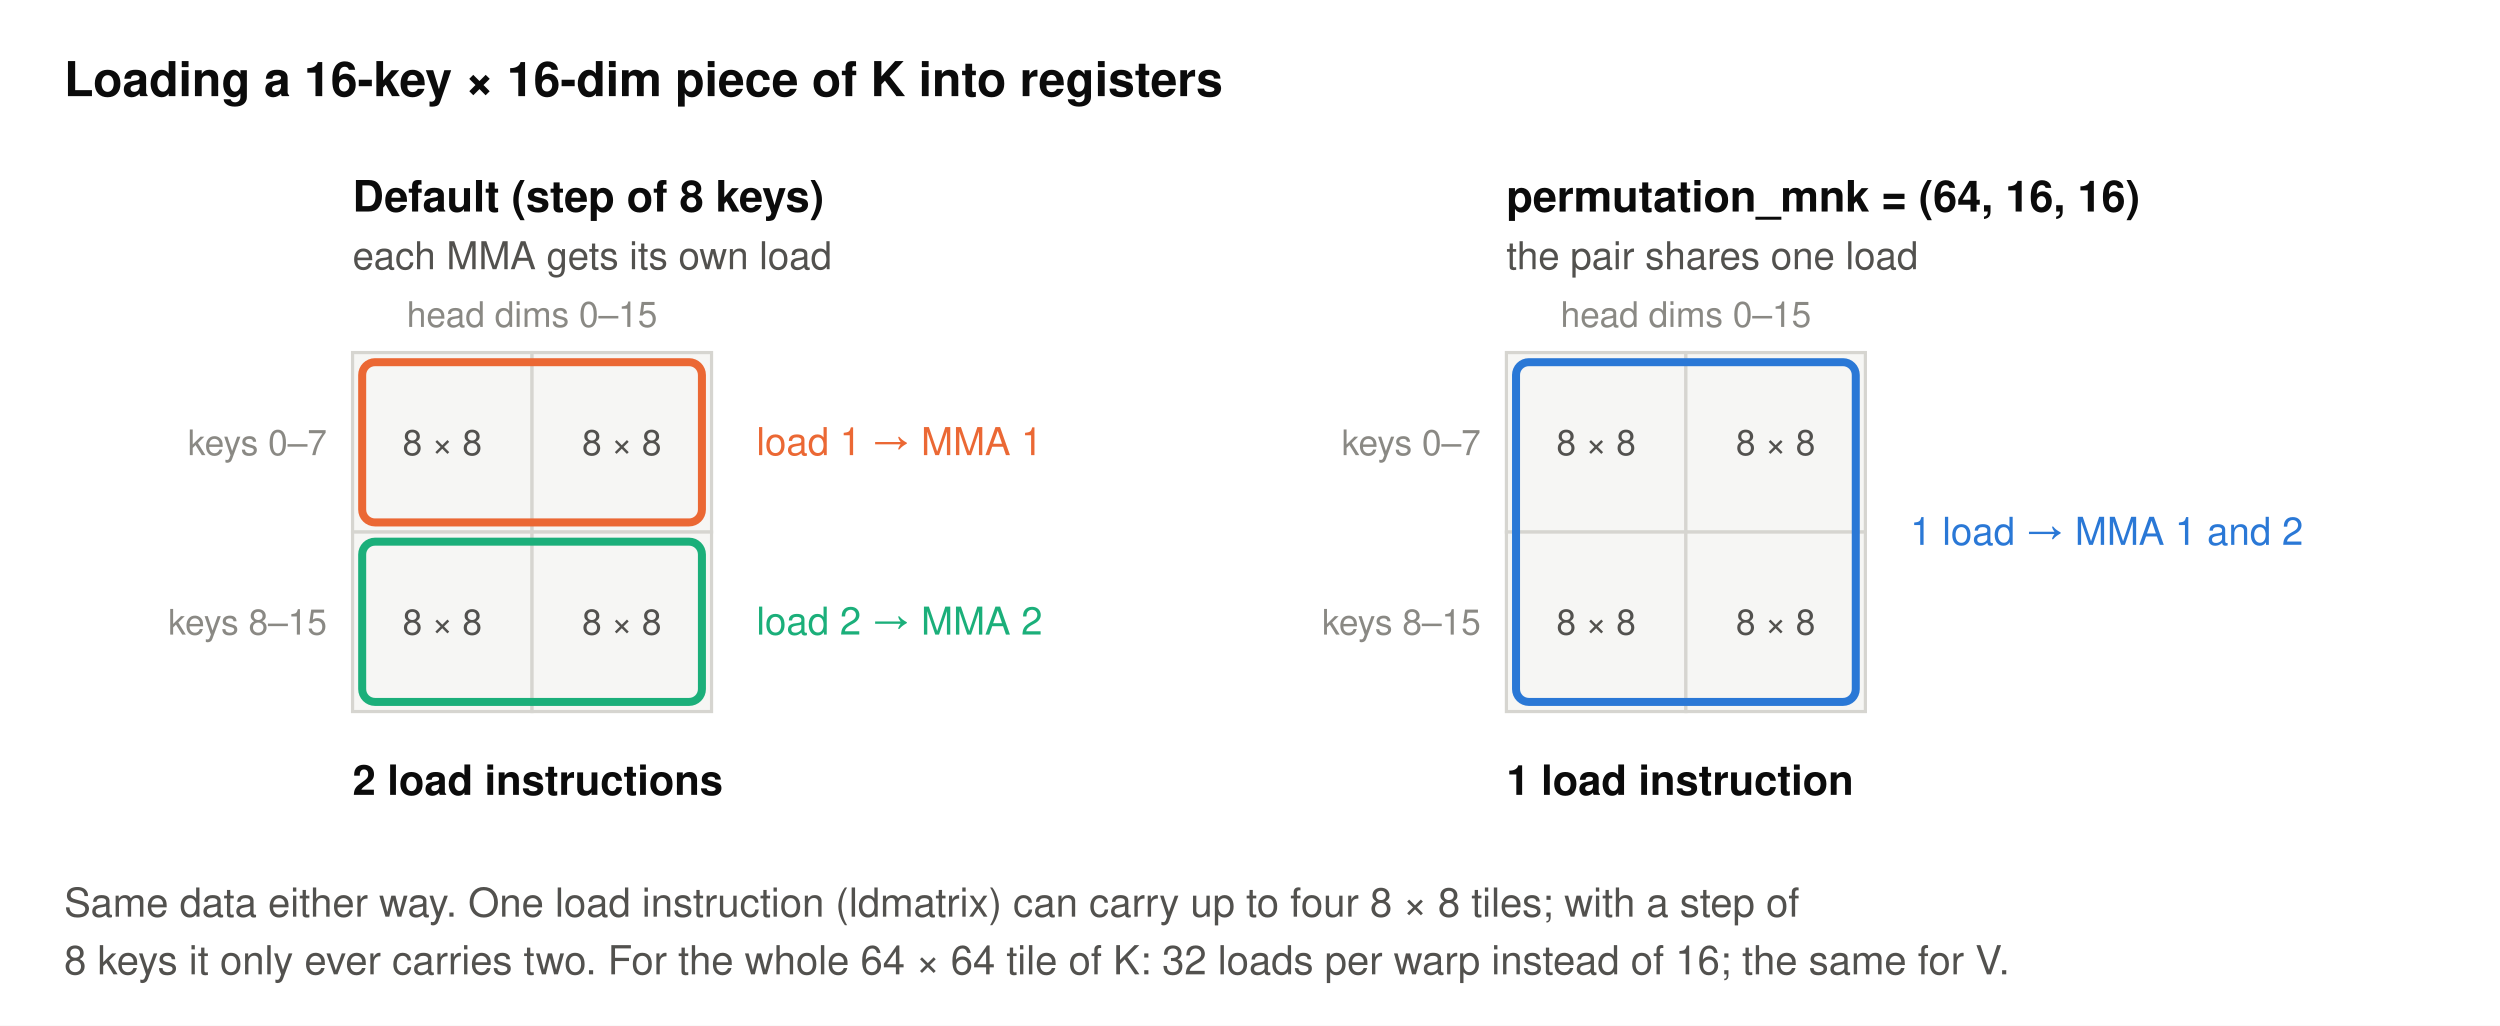
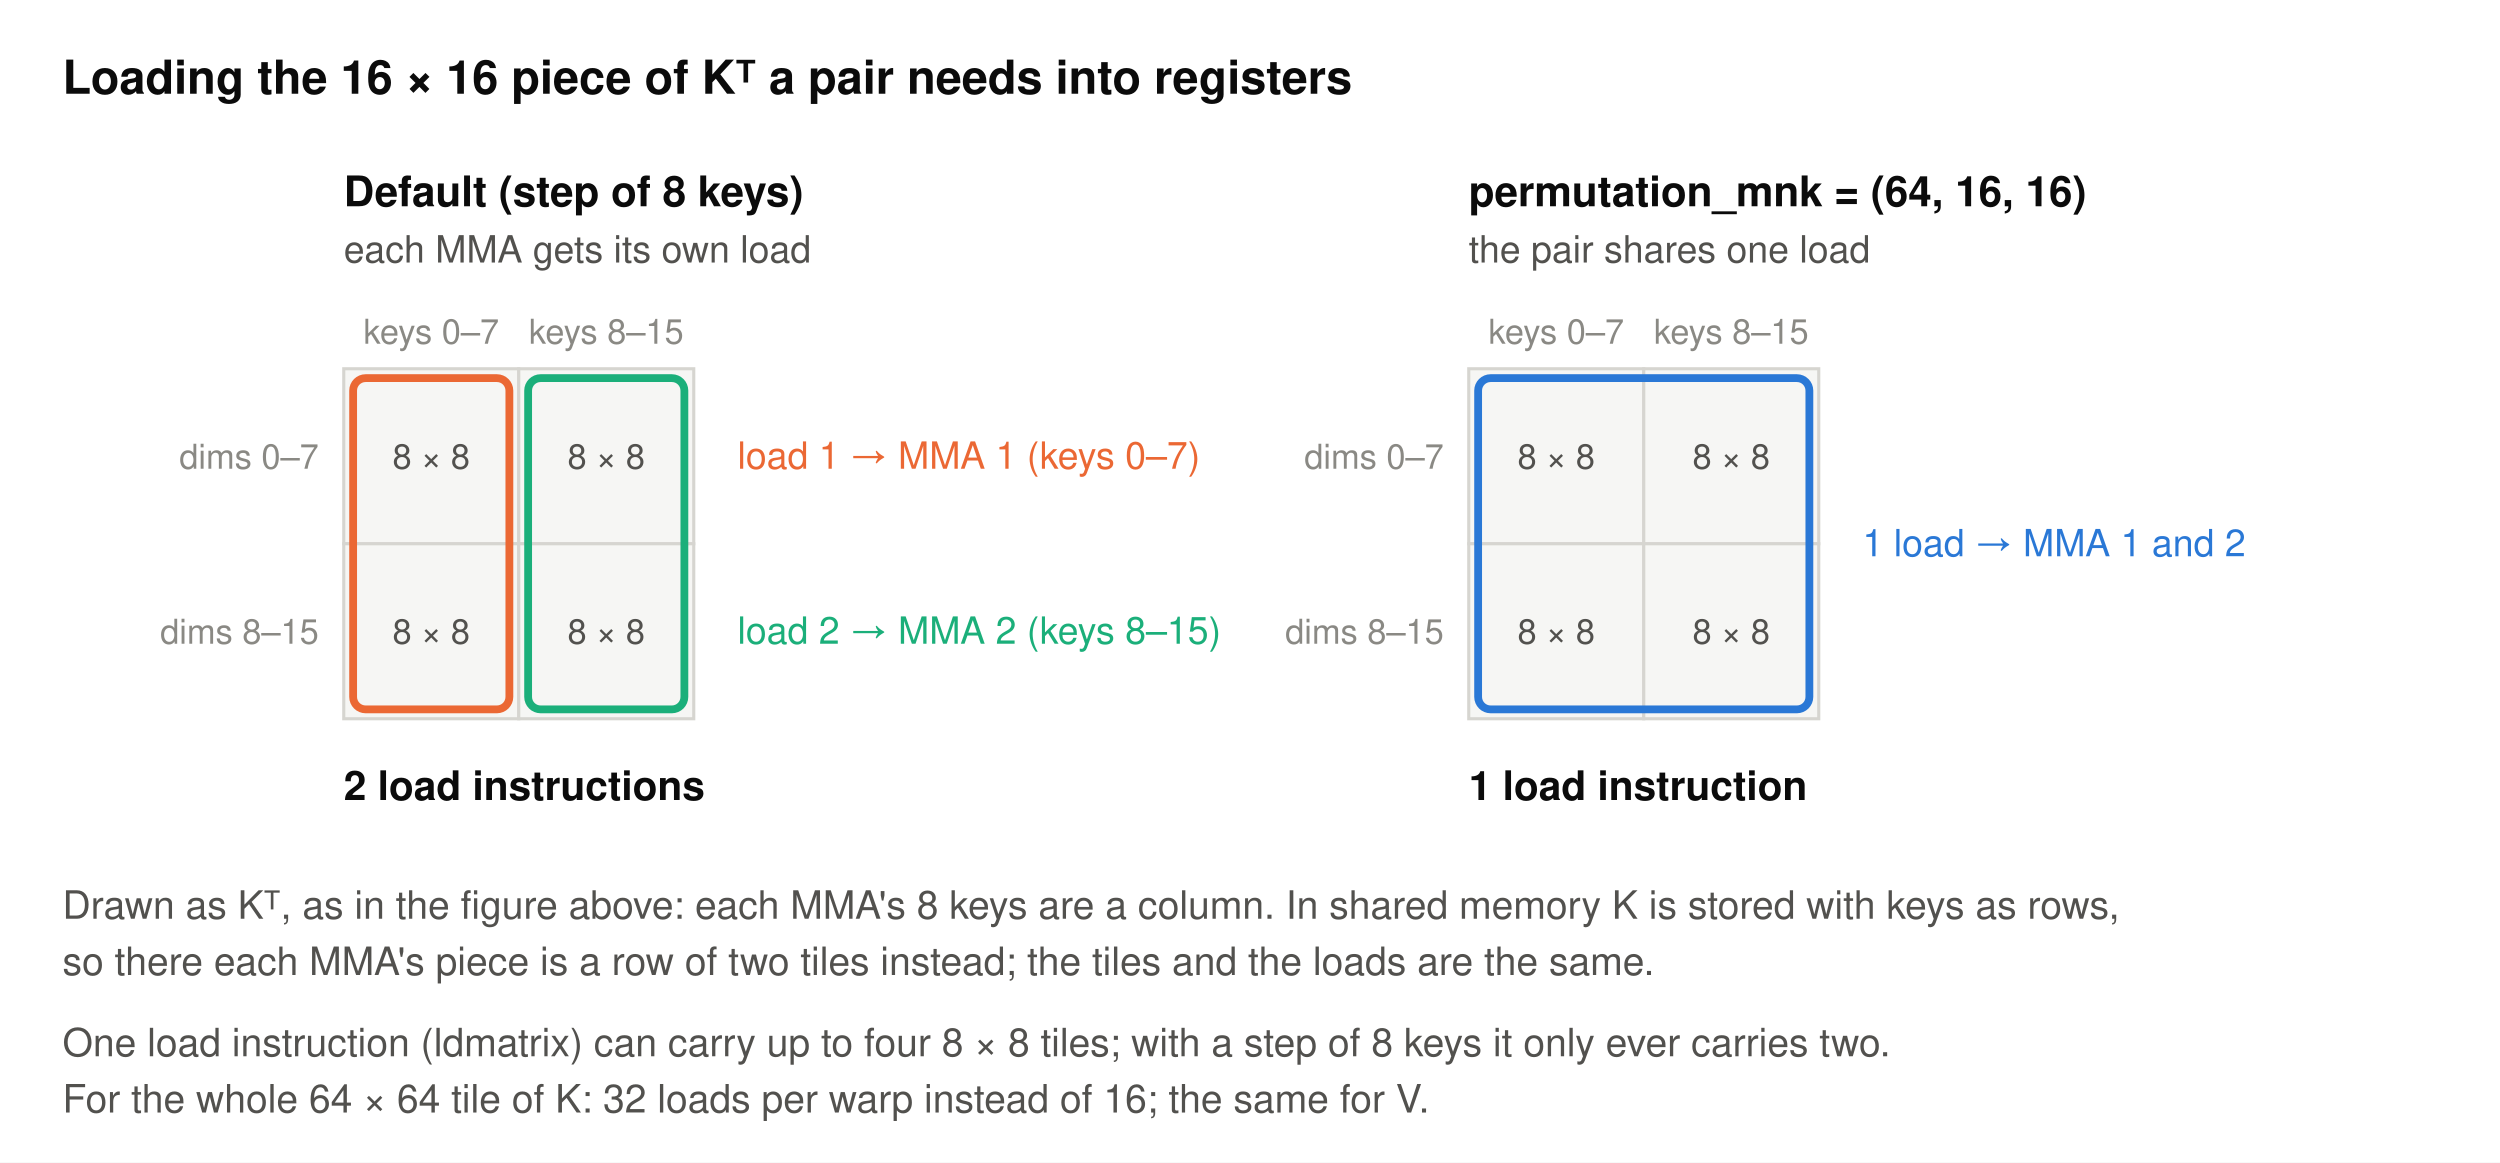
- <svg xmlns="http://www.w3.org/2000/svg" viewBox="0 0 780 320" width="780" height="320" font-family="system-ui, -apple-system, 'Segoe UI', Helvetica, Arial, sans-serif">
-   <rect width="780" height="320" fill="#ffffff" />
-   <text x="20" y="30" font-size="15" fill="#0b0b0b" text-anchor="start" font-weight="600">Loading a 16-key × 16-dim piece of K into registers</text>
+ <svg xmlns="http://www.w3.org/2000/svg" viewBox="0 0 800 372" width="800" height="372" font-family="system-ui, -apple-system, 'Segoe UI', Helvetica, Arial, sans-serif">
+   <rect width="800" height="372" fill="#ffffff" />
+   <text x="20" y="30" font-size="15" fill="#0b0b0b" text-anchor="start" font-weight="600">Loading the 16 × 16 piece of Kᵀ a pair needs into registers</text>
  <text x="110" y="66" font-size="13.5" fill="#0b0b0b" text-anchor="start" font-weight="600">Default (step of 8 keys)</text>
  <text x="110" y="84" font-size="12" fill="#52514e" text-anchor="start" font-weight="normal">each MMA gets its own load</text>
-   <text x="166" y="102" font-size="11" fill="#8a8984" text-anchor="middle" font-weight="normal">head dims 0–15</text>
-   <text x="102" y="142.0" font-size="11" fill="#8a8984" text-anchor="end" font-weight="normal">keys 0–7</text>
-   <text x="102" y="198.0" font-size="11" fill="#8a8984" text-anchor="end" font-weight="normal">keys 8–15</text>
-   <rect x="110" y="110" width="56" height="56" fill="#f6f6f4" stroke="#d6d5d0" stroke-width="1" rx="0" />
-   <text x="138.0" y="142.0" font-size="11" fill="#52514e" text-anchor="middle" font-weight="normal">8 × 8</text>
-   <rect x="166" y="110" width="56" height="56" fill="#f6f6f4" stroke="#d6d5d0" stroke-width="1" rx="0" />
-   <text x="194.0" y="142.0" font-size="11" fill="#52514e" text-anchor="middle" font-weight="normal">8 × 8</text>
-   <rect x="110" y="166" width="56" height="56" fill="#f6f6f4" stroke="#d6d5d0" stroke-width="1" rx="0" />
-   <text x="138.0" y="198.0" font-size="11" fill="#52514e" text-anchor="middle" font-weight="normal">8 × 8</text>
-   <rect x="166" y="166" width="56" height="56" fill="#f6f6f4" stroke="#d6d5d0" stroke-width="1" rx="0" />
-   <text x="194.0" y="198.0" font-size="11" fill="#52514e" text-anchor="middle" font-weight="normal">8 × 8</text>
-   <rect x="113" y="113" width="106" height="50" fill="none" stroke="#eb6834" stroke-width="2.5" rx="4" />
-   <rect x="113" y="169" width="106" height="50" fill="none" stroke="#1baf7a" stroke-width="2.5" rx="4" />
-   <text x="236" y="142.0" font-size="12" fill="#eb6834" text-anchor="start" font-weight="normal">load 1 → MMA 1</text>
-   <text x="236" y="198.0" font-size="12" fill="#1baf7a" text-anchor="start" font-weight="normal">load 2 → MMA 2</text>
-   <text x="110" y="248" font-size="13" fill="#0b0b0b" text-anchor="start" font-weight="600">2 load instructions</text>
+   <text x="138.0" y="110" font-size="11" fill="#8a8984" text-anchor="middle" font-weight="normal">keys 0–7</text>
+   <text x="194.0" y="110" font-size="11" fill="#8a8984" text-anchor="middle" font-weight="normal">keys 8–15</text>
+   <text x="102" y="150.0" font-size="11" fill="#8a8984" text-anchor="end" font-weight="normal">dims 0–7</text>
+   <text x="102" y="206.0" font-size="11" fill="#8a8984" text-anchor="end" font-weight="normal">dims 8–15</text>
+   <rect x="110" y="118" width="56" height="56" fill="#f6f6f4" stroke="#d6d5d0" stroke-width="1" rx="0" />
+   <text x="138.0" y="150.0" font-size="11" fill="#52514e" text-anchor="middle" font-weight="normal">8 × 8</text>
+   <rect x="166" y="118" width="56" height="56" fill="#f6f6f4" stroke="#d6d5d0" stroke-width="1" rx="0" />
+   <text x="194.0" y="150.0" font-size="11" fill="#52514e" text-anchor="middle" font-weight="normal">8 × 8</text>
+   <rect x="110" y="174" width="56" height="56" fill="#f6f6f4" stroke="#d6d5d0" stroke-width="1" rx="0" />
+   <text x="138.0" y="206.0" font-size="11" fill="#52514e" text-anchor="middle" font-weight="normal">8 × 8</text>
+   <rect x="166" y="174" width="56" height="56" fill="#f6f6f4" stroke="#d6d5d0" stroke-width="1" rx="0" />
+   <text x="194.0" y="206.0" font-size="11" fill="#52514e" text-anchor="middle" font-weight="normal">8 × 8</text>
+   <rect x="113" y="121" width="50" height="106" fill="none" stroke="#eb6834" stroke-width="2.5" rx="4" />
+   <rect x="169" y="121" width="50" height="106" fill="none" stroke="#1baf7a" stroke-width="2.5" rx="4" />
+   <text x="236" y="150.0" font-size="12" fill="#eb6834" text-anchor="start" font-weight="normal">load 1 → MMA 1 (keys 0–7)</text>
+   <text x="236" y="206.0" font-size="12" fill="#1baf7a" text-anchor="start" font-weight="normal">load 2 → MMA 2 (keys 8–15)</text>
+   <text x="110" y="256" font-size="13" fill="#0b0b0b" text-anchor="start" font-weight="600">2 load instructions</text>
  <text x="470" y="66" font-size="13.5" fill="#0b0b0b" text-anchor="start" font-weight="600">permutation_mnk = (64, 16, 16)</text>
  <text x="470" y="84" font-size="12" fill="#52514e" text-anchor="start" font-weight="normal">the pair shares one load</text>
-   <text x="526" y="102" font-size="11" fill="#8a8984" text-anchor="middle" font-weight="normal">head dims 0–15</text>
-   <text x="462" y="142.0" font-size="11" fill="#8a8984" text-anchor="end" font-weight="normal">keys 0–7</text>
-   <text x="462" y="198.0" font-size="11" fill="#8a8984" text-anchor="end" font-weight="normal">keys 8–15</text>
-   <rect x="470" y="110" width="56" height="56" fill="#f6f6f4" stroke="#d6d5d0" stroke-width="1" rx="0" />
-   <text x="498.0" y="142.0" font-size="11" fill="#52514e" text-anchor="middle" font-weight="normal">8 × 8</text>
-   <rect x="526" y="110" width="56" height="56" fill="#f6f6f4" stroke="#d6d5d0" stroke-width="1" rx="0" />
-   <text x="554.0" y="142.0" font-size="11" fill="#52514e" text-anchor="middle" font-weight="normal">8 × 8</text>
-   <rect x="470" y="166" width="56" height="56" fill="#f6f6f4" stroke="#d6d5d0" stroke-width="1" rx="0" />
-   <text x="498.0" y="198.0" font-size="11" fill="#52514e" text-anchor="middle" font-weight="normal">8 × 8</text>
-   <rect x="526" y="166" width="56" height="56" fill="#f6f6f4" stroke="#d6d5d0" stroke-width="1" rx="0" />
-   <text x="554.0" y="198.0" font-size="11" fill="#52514e" text-anchor="middle" font-weight="normal">8 × 8</text>
-   <rect x="473" y="113" width="106" height="106" fill="none" stroke="#2a78d6" stroke-width="2.5" rx="4" />
-   <text x="596" y="170" font-size="12" fill="#2a78d6" text-anchor="start" font-weight="normal">1 load → MMA 1 and 2</text>
-   <text x="470" y="248" font-size="13" fill="#0b0b0b" text-anchor="start" font-weight="600">1 load instruction</text>
-   <text x="20" y="286" font-size="12.5" fill="#52514e" text-anchor="start" font-weight="normal">Same data either way. One load instruction (ldmatrix) can carry up to four 8 × 8 tiles; with a step of</text>
-   <text x="20" y="304" font-size="12.5" fill="#52514e" text-anchor="start" font-weight="normal">8 keys it only ever carries two. For the whole 64 × 64 tile of K: 32 loads per warp instead of 16; the same for V.</text>
+   <text x="498.0" y="110" font-size="11" fill="#8a8984" text-anchor="middle" font-weight="normal">keys 0–7</text>
+   <text x="554.0" y="110" font-size="11" fill="#8a8984" text-anchor="middle" font-weight="normal">keys 8–15</text>
+   <text x="462" y="150.0" font-size="11" fill="#8a8984" text-anchor="end" font-weight="normal">dims 0–7</text>
+   <text x="462" y="206.0" font-size="11" fill="#8a8984" text-anchor="end" font-weight="normal">dims 8–15</text>
+   <rect x="470" y="118" width="56" height="56" fill="#f6f6f4" stroke="#d6d5d0" stroke-width="1" rx="0" />
+   <text x="498.0" y="150.0" font-size="11" fill="#52514e" text-anchor="middle" font-weight="normal">8 × 8</text>
+   <rect x="526" y="118" width="56" height="56" fill="#f6f6f4" stroke="#d6d5d0" stroke-width="1" rx="0" />
+   <text x="554.0" y="150.0" font-size="11" fill="#52514e" text-anchor="middle" font-weight="normal">8 × 8</text>
+   <rect x="470" y="174" width="56" height="56" fill="#f6f6f4" stroke="#d6d5d0" stroke-width="1" rx="0" />
+   <text x="498.0" y="206.0" font-size="11" fill="#52514e" text-anchor="middle" font-weight="normal">8 × 8</text>
+   <rect x="526" y="174" width="56" height="56" fill="#f6f6f4" stroke="#d6d5d0" stroke-width="1" rx="0" />
+   <text x="554.0" y="206.0" font-size="11" fill="#52514e" text-anchor="middle" font-weight="normal">8 × 8</text>
+   <rect x="473" y="121" width="106" height="106" fill="none" stroke="#2a78d6" stroke-width="2.5" rx="4" />
+   <text x="596" y="178" font-size="12" fill="#2a78d6" text-anchor="start" font-weight="normal">1 load → MMA 1 and 2</text>
+   <text x="470" y="256" font-size="13" fill="#0b0b0b" text-anchor="start" font-weight="600">1 load instruction</text>
+   <text x="20" y="294" font-size="12.5" fill="#52514e" text-anchor="start" font-weight="normal">Drawn as Kᵀ, as in the figure above: each MMA's 8 keys are a column. In shared memory K is stored with keys as rows,</text>
+   <text x="20" y="312" font-size="12.5" fill="#52514e" text-anchor="start" font-weight="normal">so there each MMA's piece is a row of two tiles instead; the tiles and the loads are the same.</text>
+   <text x="20" y="338" font-size="12.5" fill="#52514e" text-anchor="start" font-weight="normal">One load instruction (ldmatrix) can carry up to four 8 × 8 tiles; with a step of 8 keys it only ever carries two.</text>
+   <text x="20" y="356" font-size="12.5" fill="#52514e" text-anchor="start" font-weight="normal">For the whole 64 × 64 tile of K: 32 loads per warp instead of 16; the same for V.</text>
</svg>
